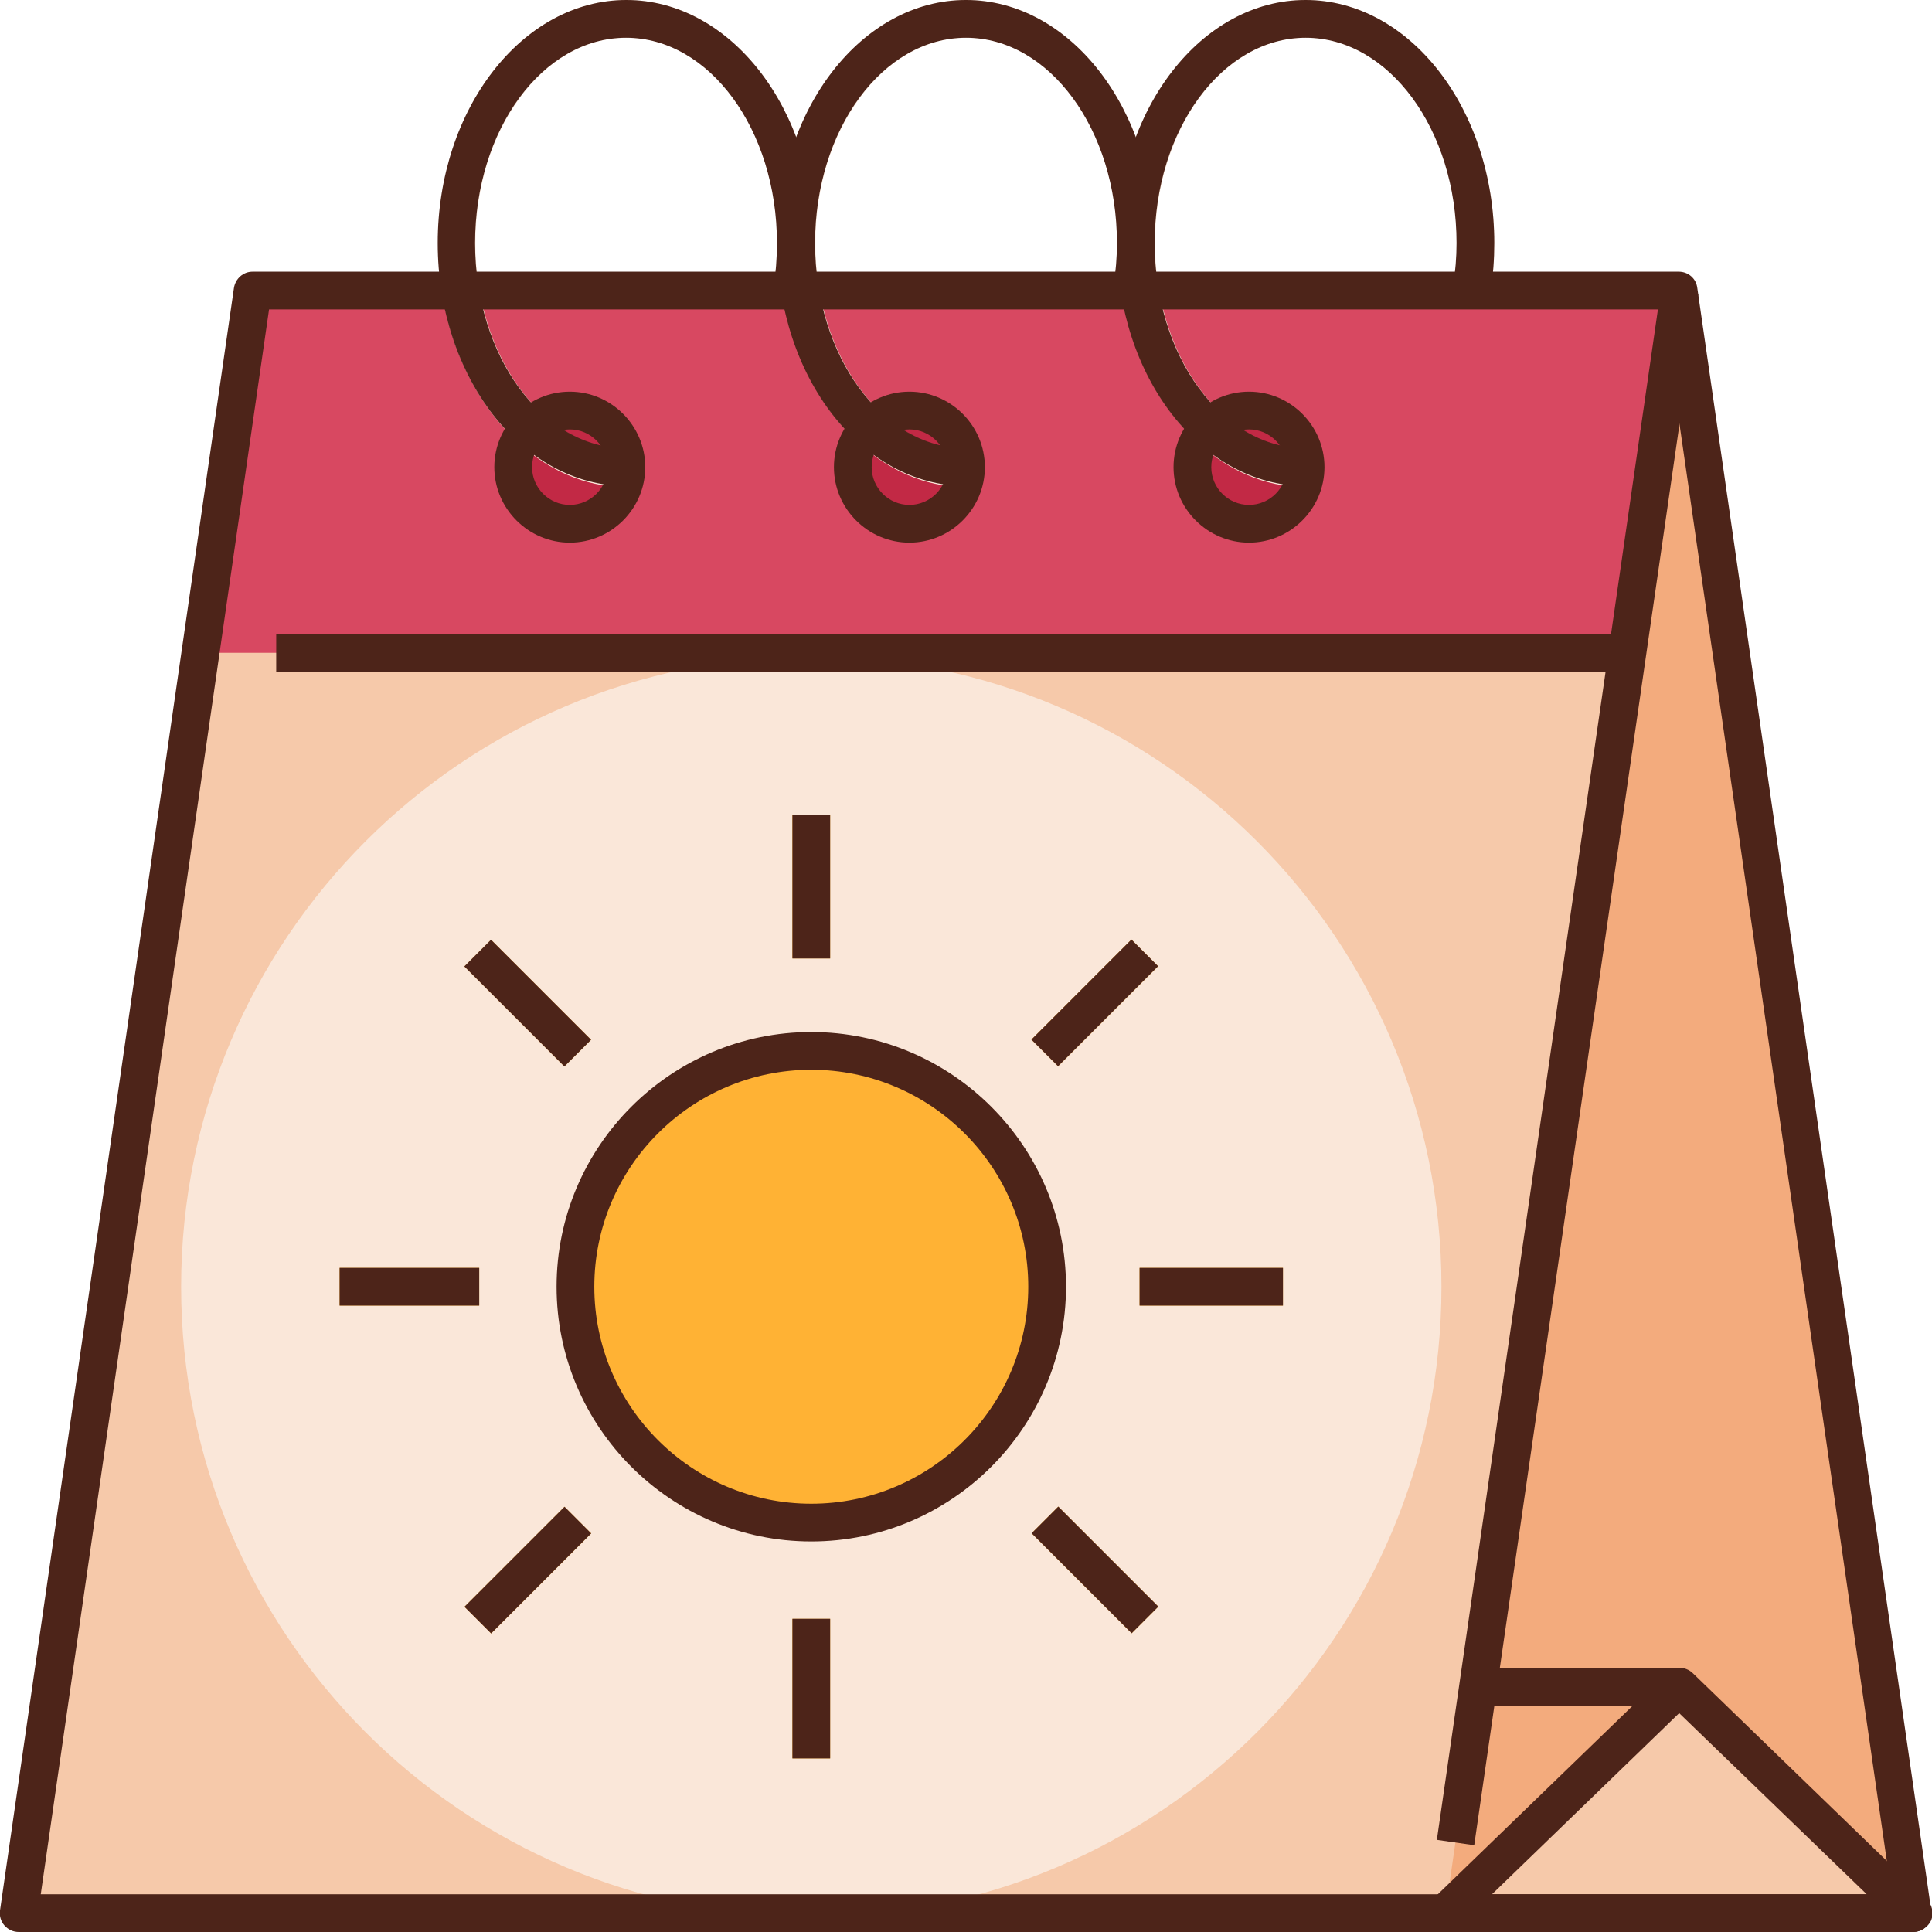
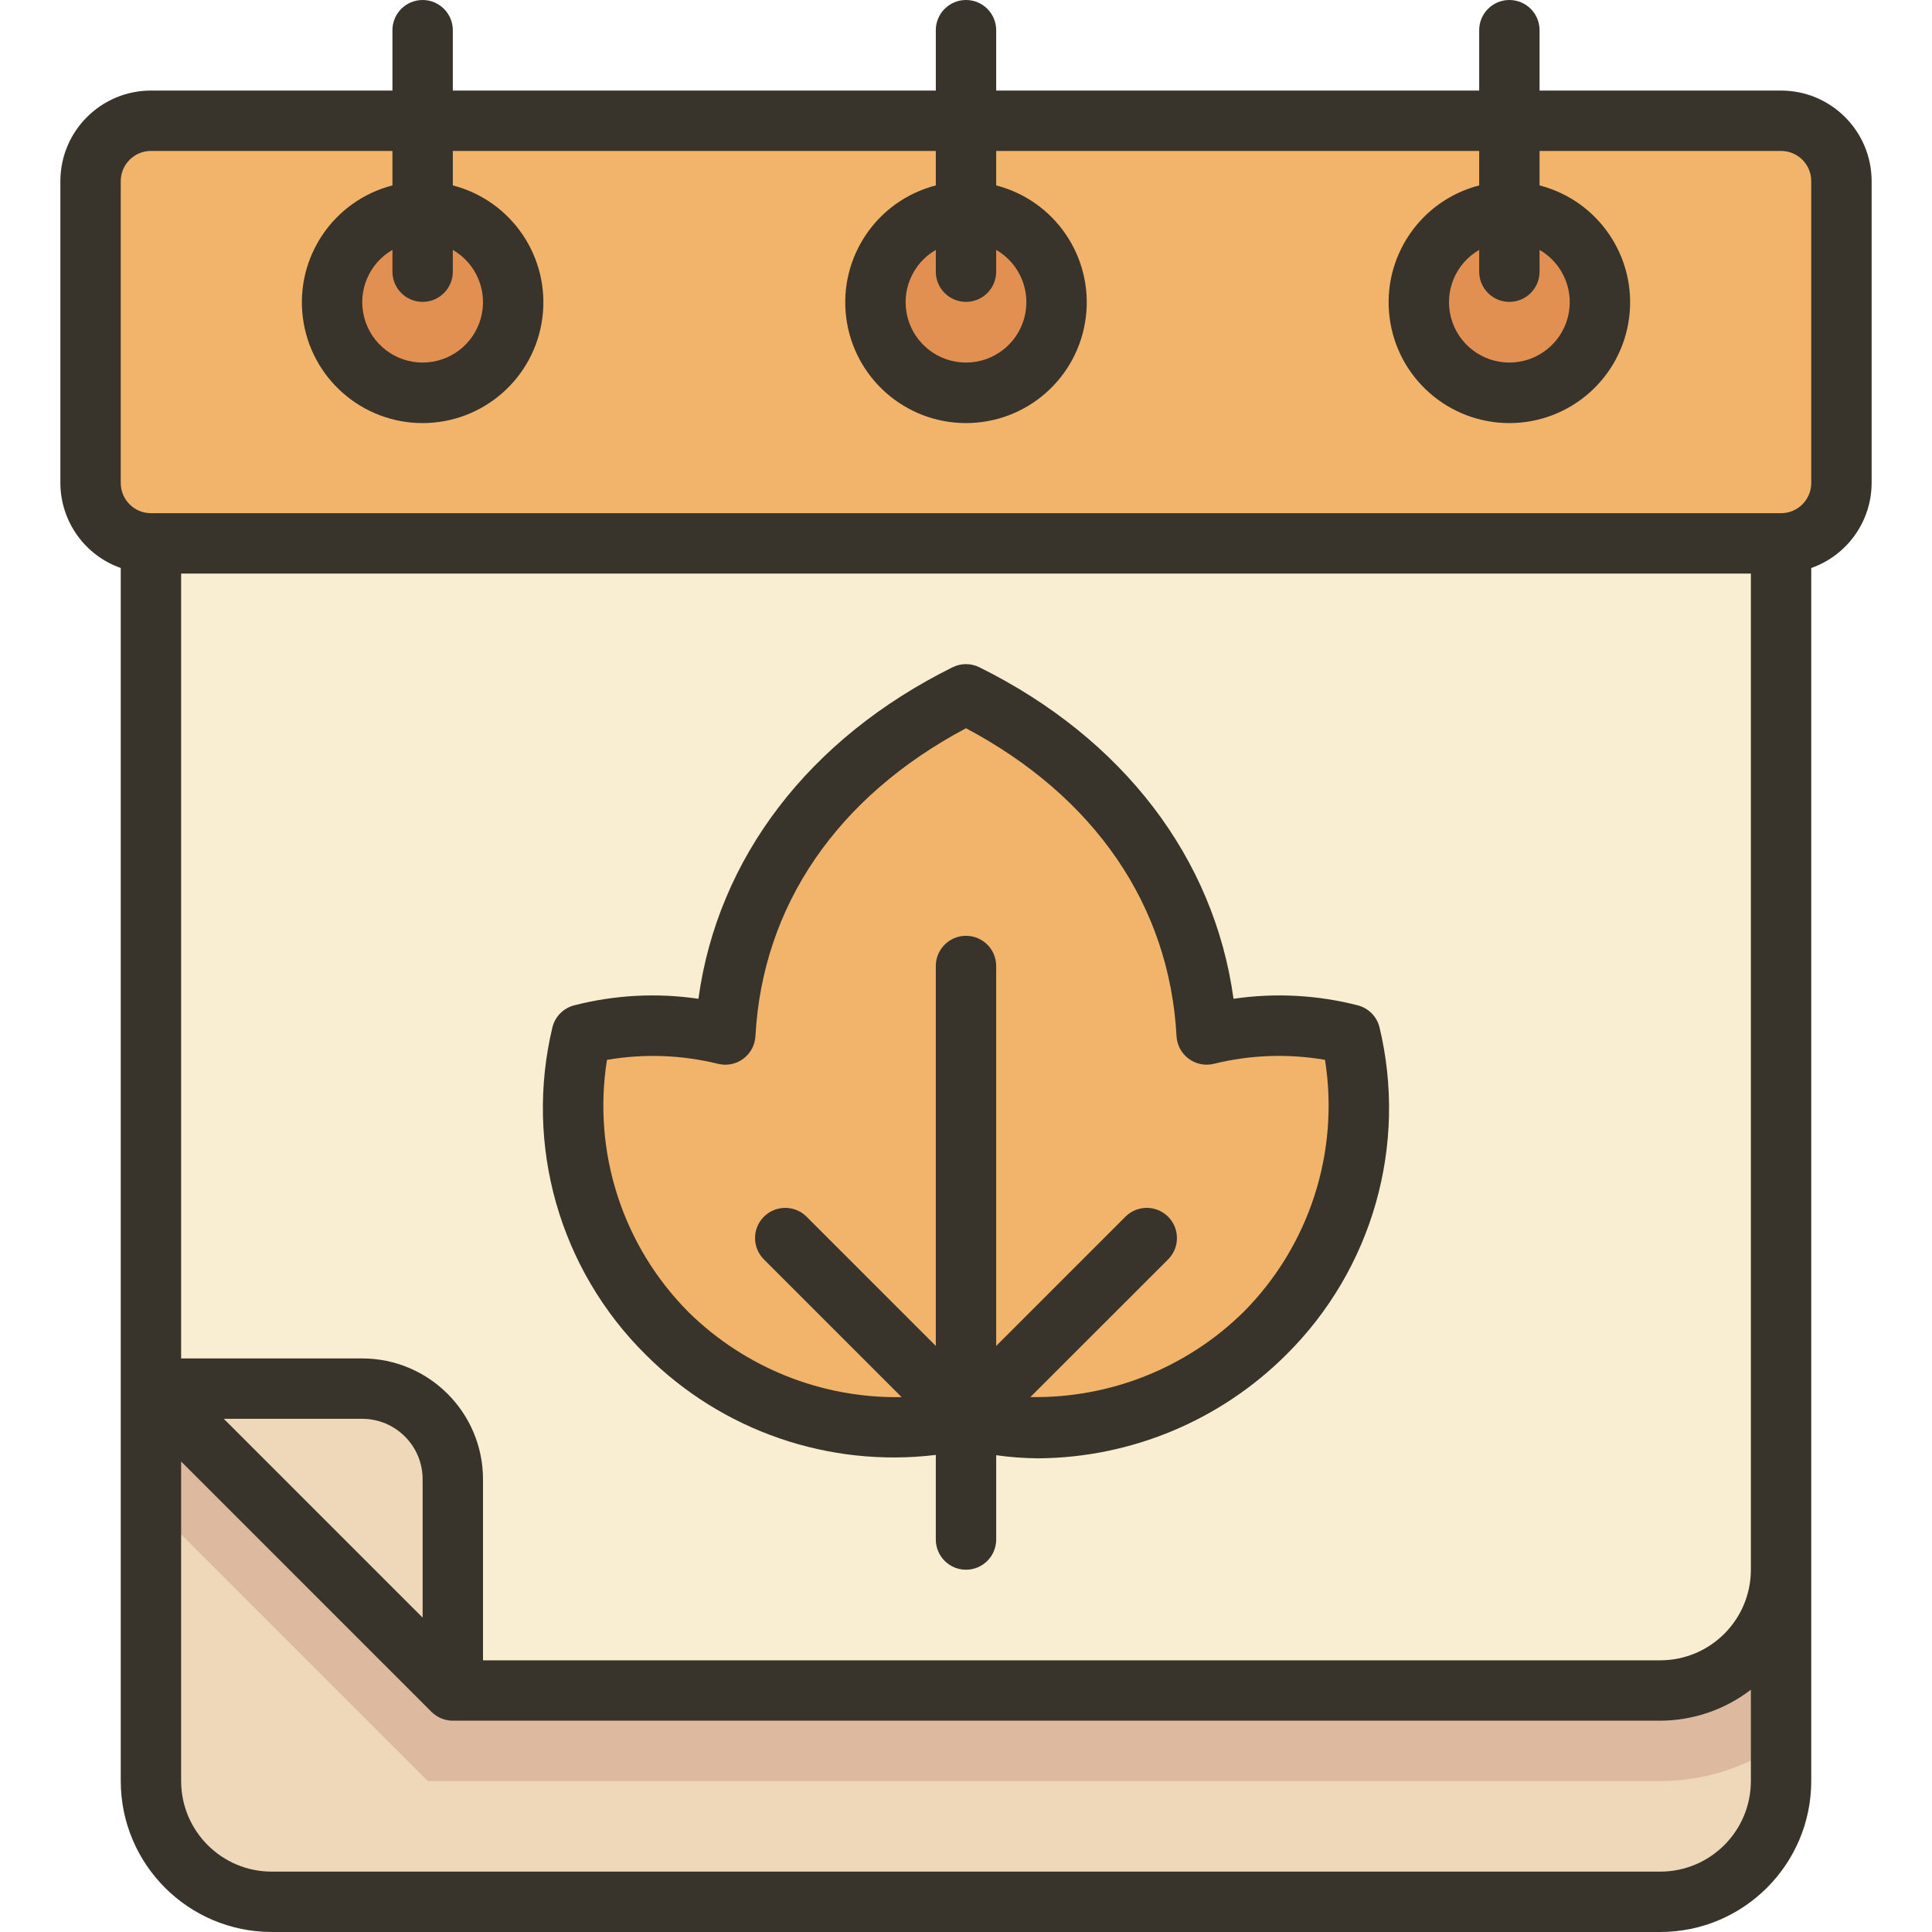
- <svg xmlns="http://www.w3.org/2000/svg" id="Layer_1" enable-background="new 0 0 512 512" height="512" viewBox="0 0 512 512" width="512">
-   <g id="XMLID_1_">
-     <g id="XMLID_3938_">
-       <path id="XMLID_1445_" d="m445 77h-378l-62 430h502z" fill="#f3ab7d" />
-       <path id="XMLID_1446_" d="m383 507h-378l62-430h378z" fill="#f6c9aa" />
-       <circle id="XMLID_2469_" cx="215" cy="341" fill="#fae7d9" r="167" />
-       <circle id="XMLID_1444_" cx="215" cy="341" fill="#ffb234" r="62.5" />
-       <g id="XMLID_1443_">
-         <path id="XMLID_3085_" d="m210 216h10v38h-10z" fill="#ffb234" />
-       </g>
-       <g id="XMLID_1442_">
-         <path id="XMLID_3084_" d="m210 429h10v37h-10z" fill="#ffb234" />
-       </g>
-       <g id="XMLID_1441_">
-         <path id="XMLID_3083_" d="m121.1 260.9h37.5v10h-37.5z" fill="#ffb234" transform="matrix(.707 .707 -.707 .707 228.968 -21.031)" />
-       </g>
-       <g id="XMLID_1440_">
-         <path id="XMLID_3082_" d="m271.4 411.1h37.5v10h-37.5z" fill="#ffb234" transform="matrix(.707 .707 -.707 .707 379.226 -83.271)" />
-       </g>
-       <g id="XMLID_1439_">
-         <path id="XMLID_3081_" d="m90 336h37v10h-37z" fill="#ffb234" />
-       </g>
-       <g id="XMLID_1438_">
-         <path id="XMLID_3080_" d="m302 336h38v10h-38z" fill="#ffb234" />
-       </g>
-       <g id="XMLID_1437_">
-         <path id="XMLID_3079_" d="m134.9 397.4h10v37.5h-10z" fill="#ffb234" transform="matrix(.707 .707 -.707 .707 335.188 22.965)" />
-       </g>
-       <g id="XMLID_1436_">
-         <path id="XMLID_3078_" d="m285.1 247.1h10v37.5h-10z" fill="#ffb234" transform="matrix(.707 .707 -.707 .707 272.975 -127.282)" />
-       </g>
-       <path id="XMLID_1434_" d="m445 447-62 60h124z" fill="#f6c9aa" />
-       <path id="XMLID_1433_" d="m53.2 173h378l13.8-96h-378z" fill="#d84861" />
-       <circle id="XMLID_1428_" cx="241" cy="123.8" fill="#c22945" r="15" />
-       <circle id="XMLID_1427_" cx="151" cy="123.8" fill="#c22945" r="15" />
-       <circle id="XMLID_1426_" cx="331" cy="123.8" fill="#c22945" r="15" />
-       <g fill="#fae7d9">
-         <path id="XMLID_2273_" d="m306 64.4c0 4.2-.3 8.4-.9 12.6h-10.1l.2-1.4c.6-3.7.9-7.4.9-11.2 0-30-17.9-54.4-40-54.4s-40 24.5-40 54.5c0 4.3.4 8.5 1.1 12.5 2.4 13.9 8.8 25.8 17.4 33.4 6 5.3 13.1 8.4 20.8 8.6.5 1.5.8 3.2.8 4.9 0 1.8-.3 3.5-.9 5.2-10.3-.2-19.8-4.5-27.6-11.6-10.4-9.4-18-23.8-20.5-40.4-.6-4.1-.9-8.2-.9-12.5-.3-35.6 22.1-64.6 49.7-64.6s50 28.9 50 64.4" />
-         <path id="XMLID_2272_" d="m216 64.4c0 4.2-.3 8.4-1 12.6h-10.1l.1-.8c.6-3.8 1-7.8 1-11.8 0-30-17.9-54.4-40-54.4s-40 24.5-40 54.5c0 4.3.4 8.5 1.1 12.5 2.4 13.9 8.8 25.8 17.4 33.4 6 5.3 13.1 8.4 20.8 8.6.5 1.5.8 3.2.8 4.9 0 1.8-.3 3.5-.9 5.2-10.3-.2-19.8-4.5-27.6-11.6-10.4-9.4-18-23.8-20.5-40.4-.6-4.1-.9-8.2-.9-12.5-.2-35.6 22.2-64.6 49.8-64.6s50 28.9 50 64.4" />
-         <path id="XMLID_2271_" d="m396 64.4c0 4.2-.3 8.4-.9 12.6h-10.1l.2-1.4c.6-3.7.9-7.4.9-11.2 0-30-17.9-54.4-40-54.4s-40 24.5-40 54.5c0 4.3.4 8.5 1.1 12.5 2.4 13.9 8.8 25.8 17.4 33.4 6 5.3 13.1 8.4 20.8 8.6.5 1.5.8 3.2.8 4.9 0 1.8-.3 3.5-.9 5.2-10.3-.2-19.8-4.5-27.6-11.6-10.4-9.4-18-23.8-20.5-40.4-.6-4.1-.9-8.2-.9-12.5-.3-35.6 22.1-64.6 49.7-64.6s50 28.9 50 64.4" />
-       </g>
-     </g>
-     <g id="XMLID_3640_">
-       <g id="XMLID_1872_">
-         <path id="XMLID_2986_" d="m410.4 74.9h10v415.3h-10z" fill="#4d2419" transform="matrix(.99 .143 -.143 .99 44.585 -56.405)" />
-       </g>
-       <g id="XMLID_1874_">
-         <path id="XMLID_2983_" d="m507 512h-502c-1.5 0-2.8-.6-3.8-1.7s-1.4-2.6-1.2-4l62-430c.4-2.5 2.5-4.3 4.9-4.3h378c2.5 0 4.6 1.8 4.9 4.3l62 430c.2 1.4-.2 2.9-1.2 4-.8 1.1-2.2 1.7-3.6 1.7zm-496.2-10h490.5l-60.6-420h-369.4z" fill="#4d2419" />
-       </g>
-       <g id="XMLID_436_">
-         <g id="XMLID_445_">
-           <path id="XMLID_2980_" d="m215 408.5c-37.2 0-67.5-30.3-67.5-67.5s30.3-67.5 67.5-67.5 67.5 30.3 67.5 67.5-30.3 67.5-67.5 67.5zm0-125c-31.7 0-57.5 25.8-57.5 57.5s25.8 57.5 57.5 57.5 57.5-25.8 57.5-57.5-25.8-57.5-57.5-57.5z" fill="#4d2419" />
-         </g>
-         <g id="XMLID_444_">
-           <path id="XMLID_2979_" d="m210 216h10v38h-10z" fill="#4d2419" />
-         </g>
-         <g id="XMLID_443_">
-           <path id="XMLID_2978_" d="m210 429h10v37h-10z" fill="#4d2419" />
-         </g>
-         <g id="XMLID_442_">
-           <path id="XMLID_2977_" d="m121.1 260.9h37.5v10h-37.5z" fill="#4d2419" transform="matrix(.707 .707 -.707 .707 228.968 -21.031)" />
-         </g>
-         <g id="XMLID_441_">
-           <path id="XMLID_2976_" d="m271.4 411.1h37.5v10h-37.5z" fill="#4d2419" transform="matrix(.707 .707 -.707 .707 379.226 -83.271)" />
-         </g>
-         <g id="XMLID_440_">
-           <path id="XMLID_2975_" d="m90 336h37v10h-37z" fill="#4d2419" />
-         </g>
-         <g id="XMLID_439_">
-           <path id="XMLID_2974_" d="m302 336h38v10h-38z" fill="#4d2419" />
-         </g>
-         <g id="XMLID_438_">
-           <path id="XMLID_2973_" d="m134.9 397.4h10v37.5h-10z" fill="#4d2419" transform="matrix(.707 .707 -.707 .707 335.188 22.965)" />
-         </g>
-         <g id="XMLID_437_">
-           <path id="XMLID_2972_" d="m285.1 247.1h10v37.5h-10z" fill="#4d2419" transform="matrix(.707 .707 -.707 .707 272.975 -127.282)" />
-         </g>
-       </g>
-       <g id="XMLID_1873_">
-         <path id="XMLID_2969_" d="m507 512h-124c-2 0-3.9-1.2-4.6-3.1-.8-1.9-.3-4.1 1.2-5.5l62-60c1.9-1.9 5-1.9 7 0l62 60c1.5 1.4 1.9 3.6 1.2 5.5-.9 1.9-2.8 3.1-4.8 3.1zm-111.6-10h99.3l-49.7-48z" fill="#4d2419" />
-       </g>
-       <g id="XMLID_2317_">
-         <path id="XMLID_2968_" d="m73.2 168h358v10h-358z" fill="#4d2419" />
-       </g>
-       <g id="XMLID_1871_">
-         <path id="XMLID_2967_" d="m256 128.8c-27.6 0-50-28.9-50-64.4s22.4-64.4 50-64.4 50 28.9 50 64.4c0 4.3-.3 8.6-1 12.7l-9.9-1.5c.6-3.7.9-7.4.9-11.2 0-30-17.9-54.4-40-54.4s-40 24.4-40 54.4 17.9 54.4 40 54.4z" fill="#4d2419" />
-       </g>
-       <g id="XMLID_1870_">
-         <path id="XMLID_2966_" d="m166 128.8c-27.6 0-50-28.9-50-64.4s22.4-64.4 50-64.4 50 28.9 50 64.4c0 4.5-.4 9-1.1 13.4l-9.9-1.6c.6-3.8.9-7.8.9-11.8 0-30-17.9-54.4-40-54.4s-40 24.4-40 54.4 17.9 54.4 40 54.4v10z" fill="#4d2419" />
-       </g>
-       <g id="XMLID_1869_">
-         <path id="XMLID_2965_" d="m346 128.8c-27.6 0-50-28.9-50-64.4s22.4-64.4 50-64.4 50 28.9 50 64.4c0 4.3-.3 8.6-1 12.7l-9.9-1.5c.6-3.7.9-7.4.9-11.2 0-30-17.9-54.4-40-54.4s-40 24.4-40 54.4 17.9 54.4 40 54.4z" fill="#4d2419" />
-       </g>
-       <g id="XMLID_1868_">
-         <path id="XMLID_2964_" d="m392 442h53v10h-53z" fill="#4d2419" />
-       </g>
-       <g id="XMLID_1867_">
-         <path id="XMLID_2961_" d="m241 143.8c-11 0-20-9-20-20s9-20 20-20 20 9 20 20-9 20-20 20zm0-30c-5.5 0-10 4.5-10 10s4.5 10 10 10 10-4.5 10-10-4.5-10-10-10z" fill="#4d2419" />
-       </g>
-       <g id="XMLID_1866_">
-         <path id="XMLID_2958_" d="m151 143.8c-11 0-20-9-20-20s9-20 20-20 20 9 20 20-9 20-20 20zm0-30c-5.5 0-10 4.5-10 10s4.5 10 10 10 10-4.5 10-10-4.5-10-10-10z" fill="#4d2419" />
-       </g>
-       <g id="XMLID_1865_">
-         <path id="XMLID_2955_" d="m331 143.8c-11 0-20-9-20-20s9-20 20-20 20 9 20 20-9 20-20 20zm0-30c-5.5 0-10 4.5-10 10s4.5 10 10 10 10-4.5 10-10-4.5-10-10-10z" fill="#4d2419" />
-       </g>
-     </g>
+ <svg xmlns="http://www.w3.org/2000/svg" viewBox="0 0 64 64">
+   <g id="Calendar">
+     <path d="M9,63a4.005,4.005,0,0,1-4-4V46H59V59a4.005,4.005,0,0,1-4,4Z" style="fill:#efd8b9" />
+     <path d="M5,49.829,14.171,59H55a6.947,6.947,0,0,0,4-1.264V46H5Z" style="fill:#ddb99f" />
+     <path d="M15,56,5,46V18H59V52a4.005,4.005,0,0,1-4,4Z" style="fill:#f9edd2" />
+     <rect x="3" y="4" width="58" height="14" rx="2" ry="2" style="fill:#f2b46b" />
+     <path d="M34.402,47.31a9.382,9.382,0,0,1-2.17-.251L32,47.003l-.231.055a9.391,9.391,0,0,1-2.169.25,10.693,10.693,0,0,1-7.499-3.138A10.478,10.478,0,0,1,19.272,34.272a8.967,8.967,0,0,1,2.313-.294,10.369,10.369,0,0,1,1.414.099l.992.138.136-.992C24.729,28.849,27.524,25.218,32,23c4.476,2.218,7.271,5.849,7.873,10.223l.136.992.992-.138a10.35,10.35,0,0,1,1.413-.099A8.972,8.972,0,0,1,44.728,34.272a10.478,10.478,0,0,1-2.829,9.899A10.693,10.693,0,0,1,34.402,47.31Z" style="fill:#f2b46b" />
+     <circle cx="14" cy="10" r="3" style="fill:#e29052" />
+     <circle cx="32" cy="10" r="3" style="fill:#e29052" />
+     <circle cx="50" cy="10" r="3" style="fill:#e29052" />
+     <path d="M12,46H5L15,56V49A3,3,0,0,0,12,46Z" style="fill:#efd8b9" />
+     <path d="M59,3H51V1a1,1,0,0,0-2,0V3H33V1a1,1,0,0,0-2,0V3H15V1a1,1,0,0,0-2,0V3H5A3.003,3.003,0,0,0,2,6V16a2.995,2.995,0,0,0,2,2.816V59a5.006,5.006,0,0,0,5,5H55a5.006,5.006,0,0,0,5-5V18.816A2.995,2.995,0,0,0,62,16V6A3.003,3.003,0,0,0,59,3ZM58,19V52a3.003,3.003,0,0,1-3,3H16V49a4.005,4.005,0,0,0-4-4H6V19ZM7.414,47H12a2.002,2.002,0,0,1,2,2v4.586ZM55,62H9a3.003,3.003,0,0,1-3-3V48.414l8.293,8.293A1.006,1.006,0,0,0,15,57H55a4.951,4.951,0,0,0,3-1.026V59A3.003,3.003,0,0,1,55,62Zm5-46a1.001,1.001,0,0,1-1,1H5a1.001,1.001,0,0,1-1-1V6A1.001,1.001,0,0,1,5,5h8V6.142a4,4,0,1,0,2,0V5H31V6.142a4,4,0,1,0,2,0V5H49V6.142a4,4,0,1,0,2,0V5h8a1.001,1.001,0,0,1,1,1ZM14,10a1,1,0,0,0,1-1V8.278a2,2,0,1,1-2,0V9A1,1,0,0,0,14,10Zm18-0a1,1,0,0,0,1-1V8.278a2,2,0,1,1-2,0v.721A1,1,0,0,0,32,10ZM50,10a1,1,0,0,0,1-1V8.278a2,2,0,1,1-2,0V9A1,1,0,0,0,50,10Z" style="fill:#38342b" />
+     <path d="M31,48.196v2.803a1,1,0,0,0,2,0v-2.793a10.53,10.53,0,0,0,1.402.103,11.744,11.744,0,0,0,8.204-3.431,11.494,11.494,0,0,0,3.088-10.864,1,1,0,0,0-.709-.709,10.437,10.437,0,0,0-4.123-.219c-.641-4.662-3.658-8.623-8.419-10.982a.999.999,0,0,0-.888,0c-4.761,2.36-7.779,6.32-8.419,10.982a10.436,10.436,0,0,0-4.123.219,1,1,0,0,0-.709.709,11.494,11.494,0,0,0,3.088,10.864A11.613,11.613,0,0,0,31,48.196ZM20.107,35.109a9.02,9.02,0,0,1,3.689.134 1.0 1,0,0,0,1.229-.919C25.26,29.999,27.731,26.393,32,24.124c4.269,2.269,6.74,5.875,6.974,10.199a1.0 1,0,0,0,1.229.919,9.019,9.019,0,0,1,3.689-.134,9.689,9.689,0,0,1-2.7,8.355,9.813,9.813,0,0,1-7.059,2.816L38.707,41.707A1.0 1,0,0,0,37.293,40.293L33,44.586V32a1,1,0,0,0-2,0V44.586l-4.293-4.293A1.0 1,0,0,0,25.293,41.707l4.574,4.574a9.807,9.807,0,0,1-7.06-2.817A9.689,9.689,0,0,1,20.107,35.109Z" style="fill:#38342b" />
  </g>
</svg>
